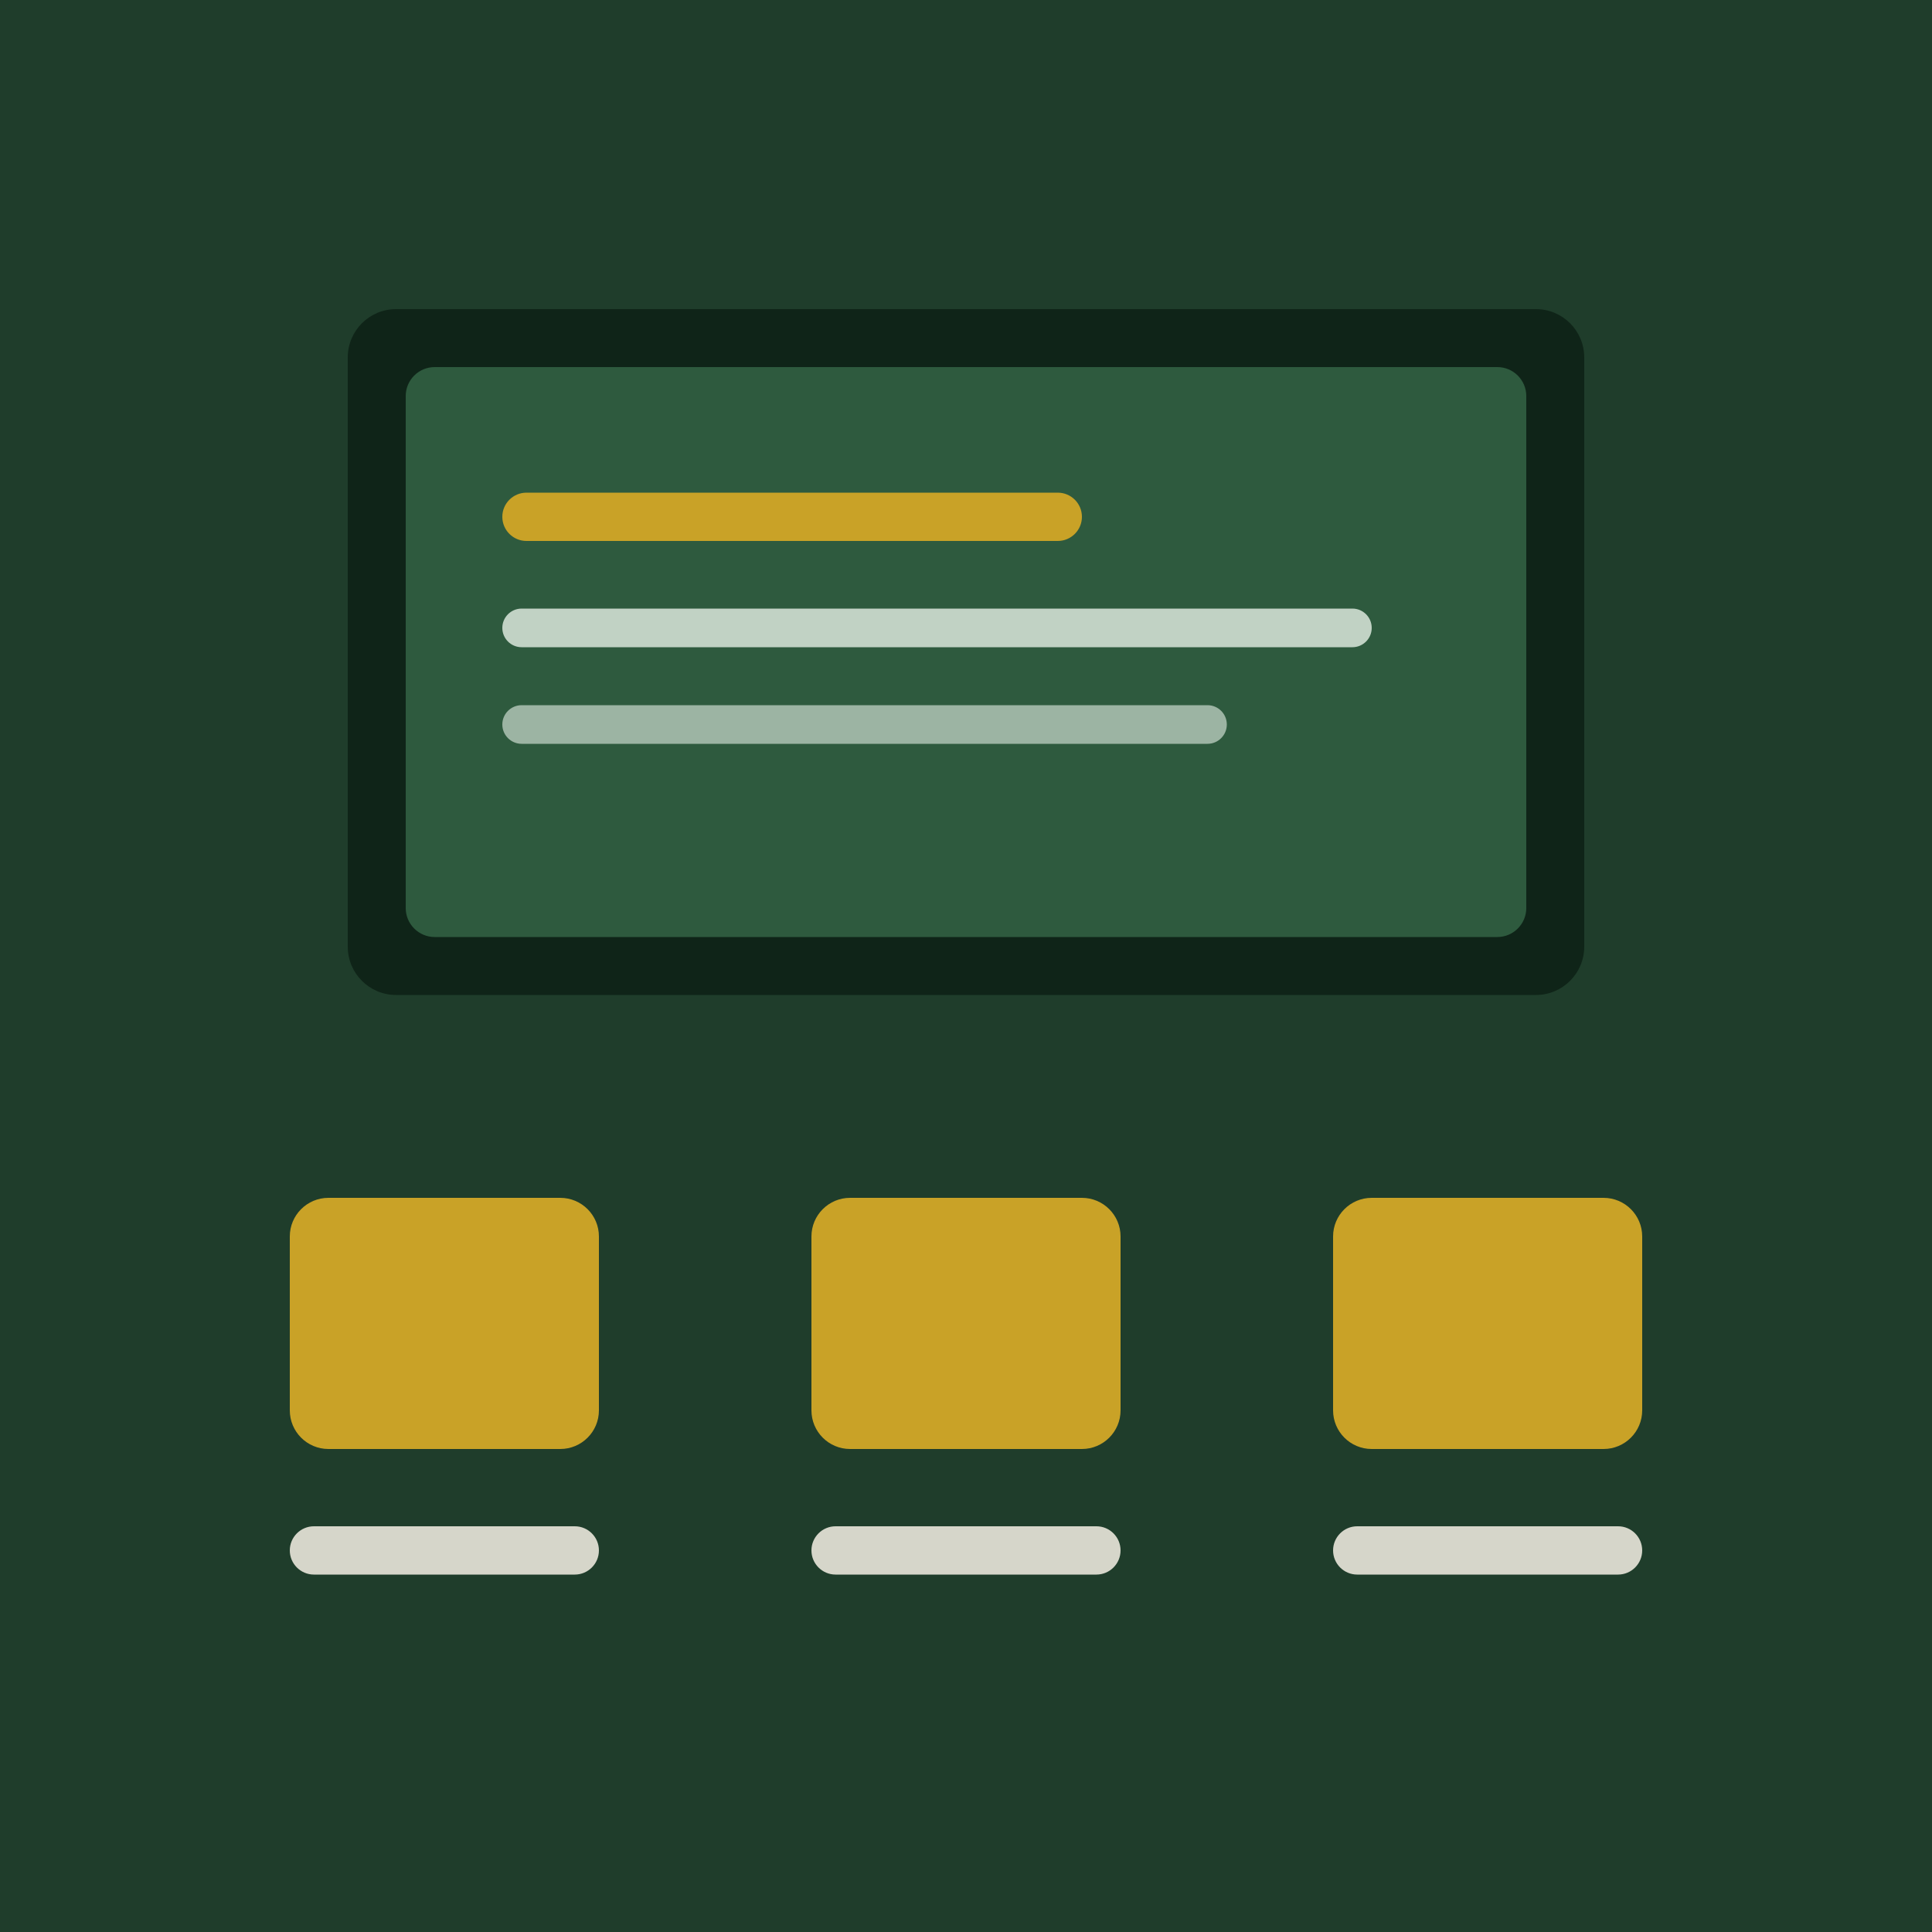
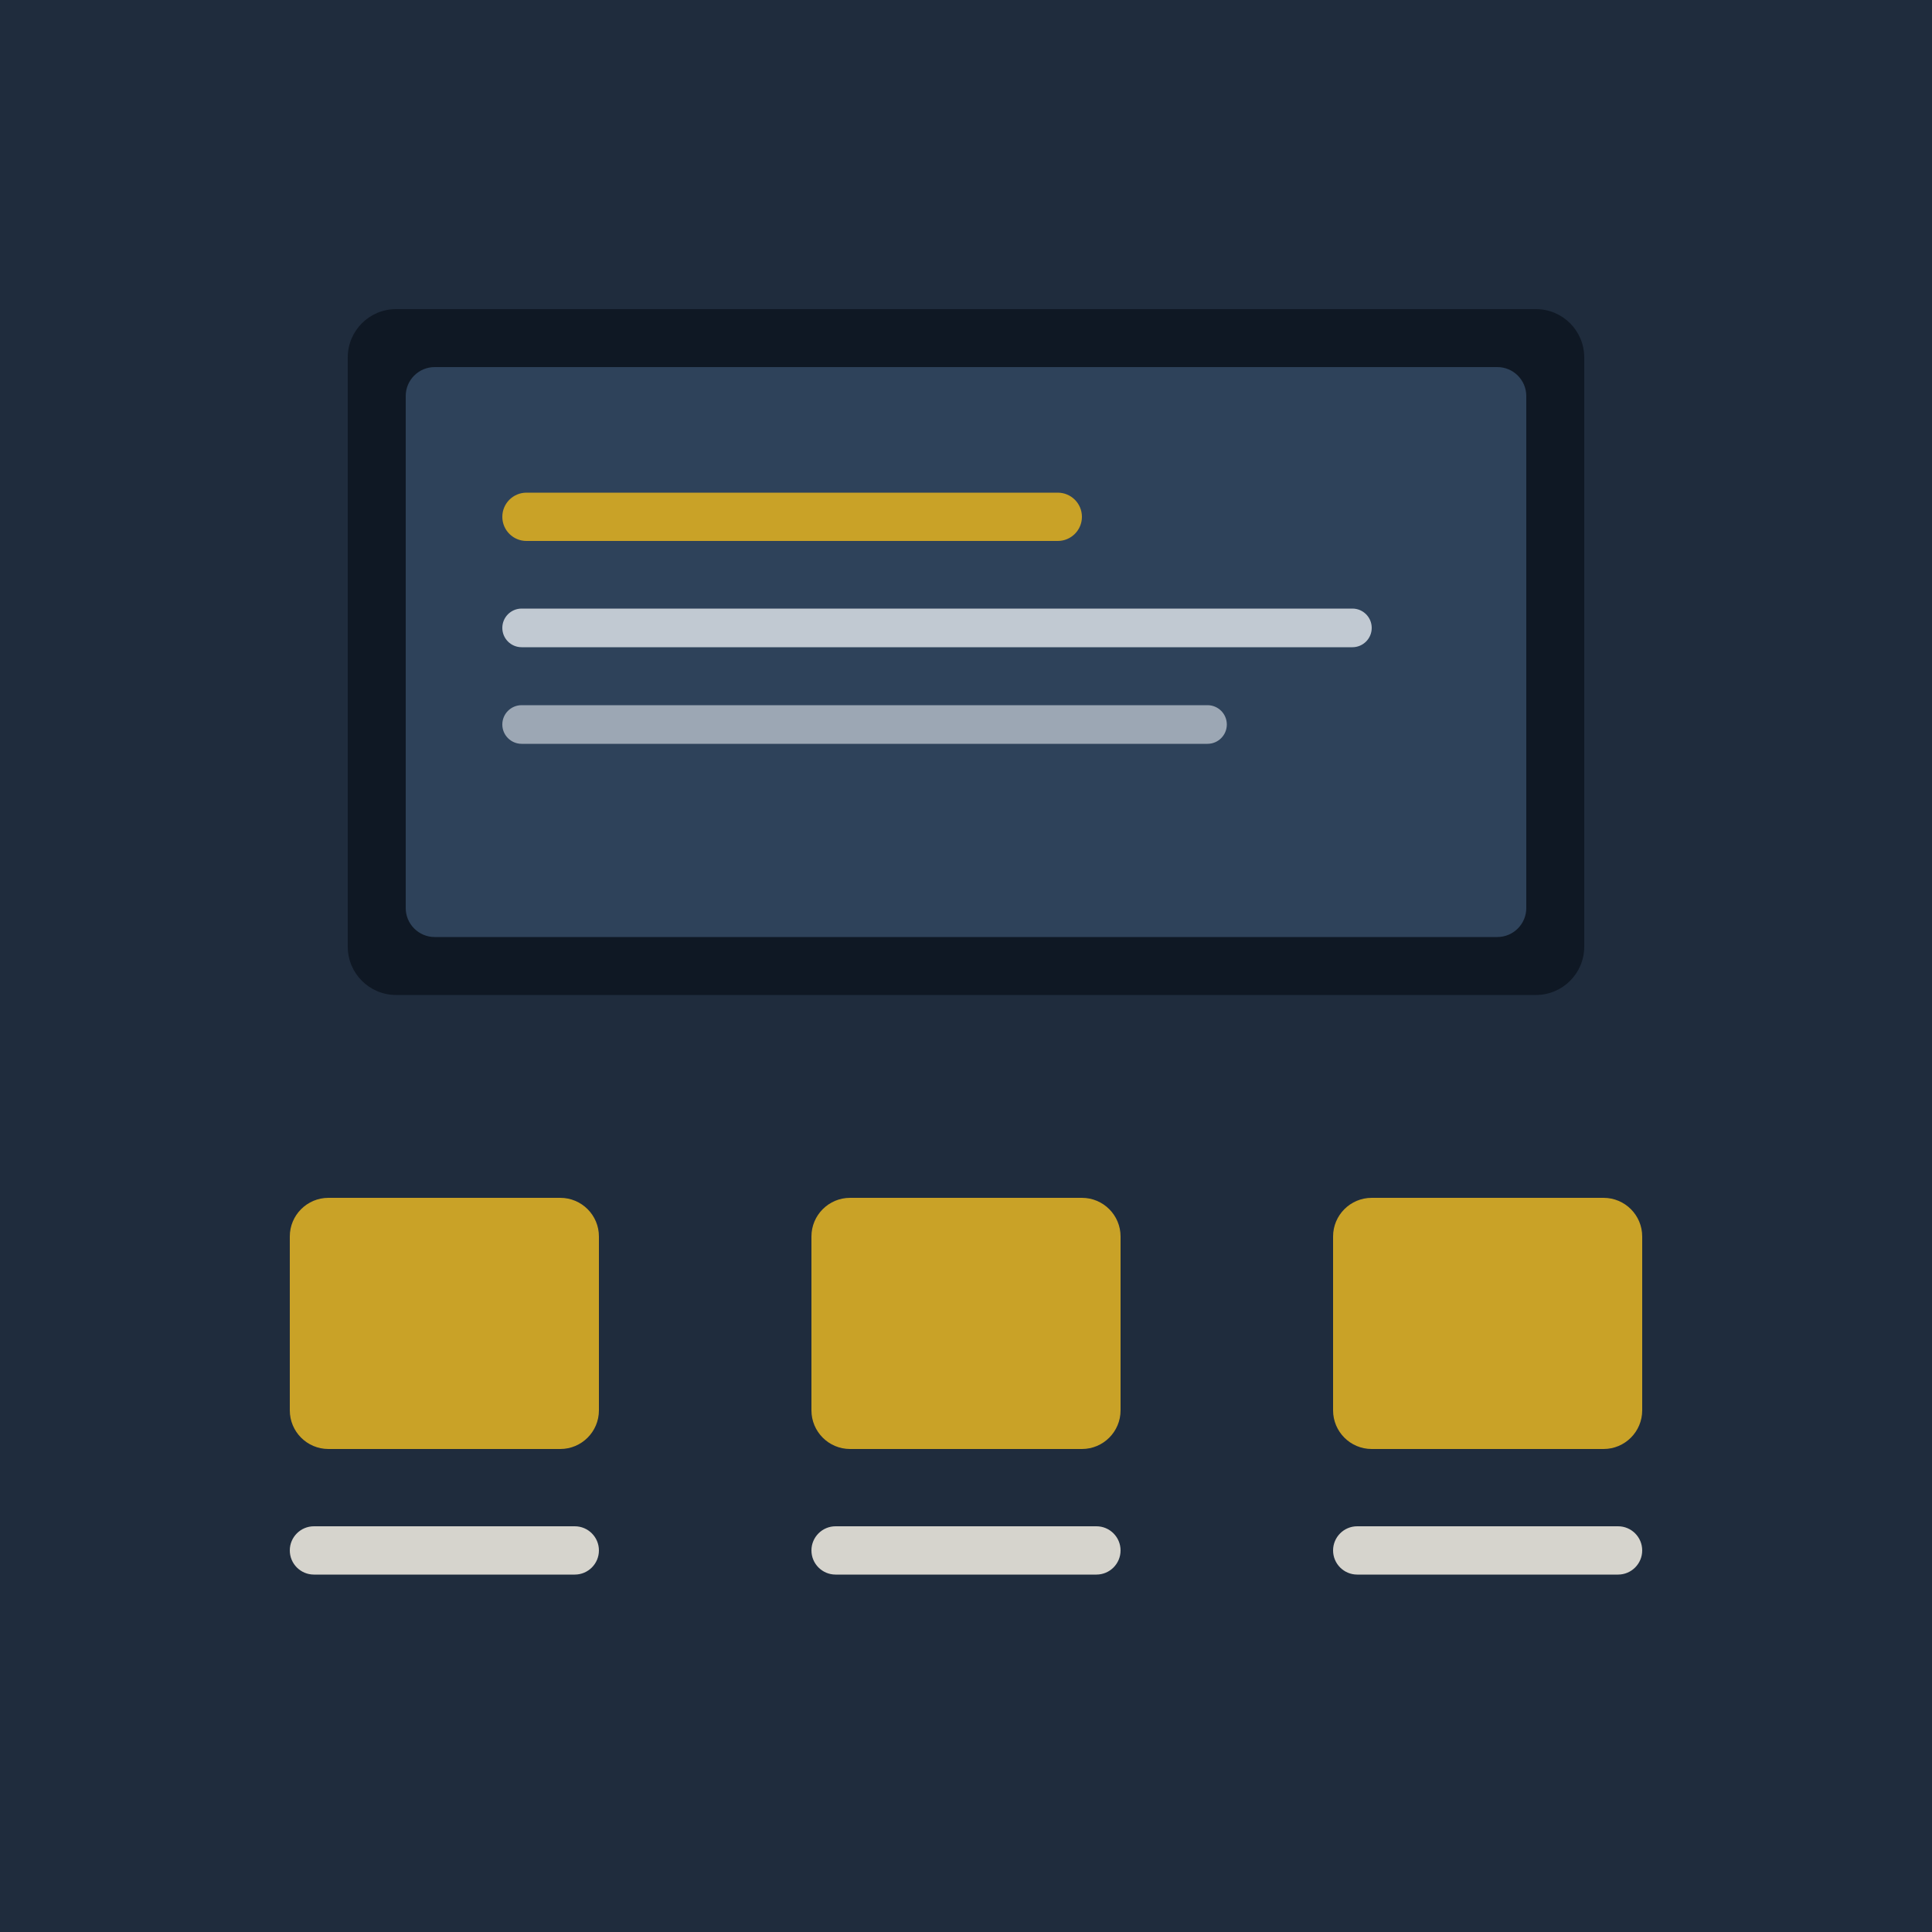
<svg xmlns="http://www.w3.org/2000/svg" viewBox="0 0 400 400" width="400" height="400" role="img">
-   <rect width="400" height="400" fill="#1f3d2b" />
-   <rect x="72" y="64" width="256" height="142" rx="10" fill="#0f2418" />
-   <rect x="84" y="76" width="232" height="118" rx="6" fill="#2e5a3e" />
+   <rect width="400" height="400" fill="#1f2c3d" />
+   <rect x="72" y="64" width="256" height="142" rx="10" fill="#0f1824" />
+   <rect x="84" y="76" width="232" height="118" rx="6" fill="#2e425a" />
  <rect x="104" y="102" width="120" height="10" rx="5" fill="#c9a227" />
-   <rect x="104" y="126" width="180" height="8" rx="4" fill="#e6f0e6" opacity="0.8" />
-   <rect x="104" y="146" width="150" height="8" rx="4" fill="#e6f0e6" opacity="0.6" />
+   <rect x="104" y="126" width="180" height="8" rx="4" fill="#e6ebf0" opacity="0.8" />
+   <rect x="104" y="146" width="150" height="8" rx="4" fill="#e6ebf0" opacity="0.6" />
  <g fill="#c9a227">
    <rect x="60" y="248" width="64" height="52" rx="8" />
    <rect x="168" y="248" width="64" height="52" rx="8" />
    <rect x="276" y="248" width="64" height="52" rx="8" />
  </g>
  <g fill="#f6f1e6" opacity="0.85">
    <rect x="60" y="316" width="64" height="10" rx="5" />
    <rect x="168" y="316" width="64" height="10" rx="5" />
    <rect x="276" y="316" width="64" height="10" rx="5" />
  </g>
</svg>
